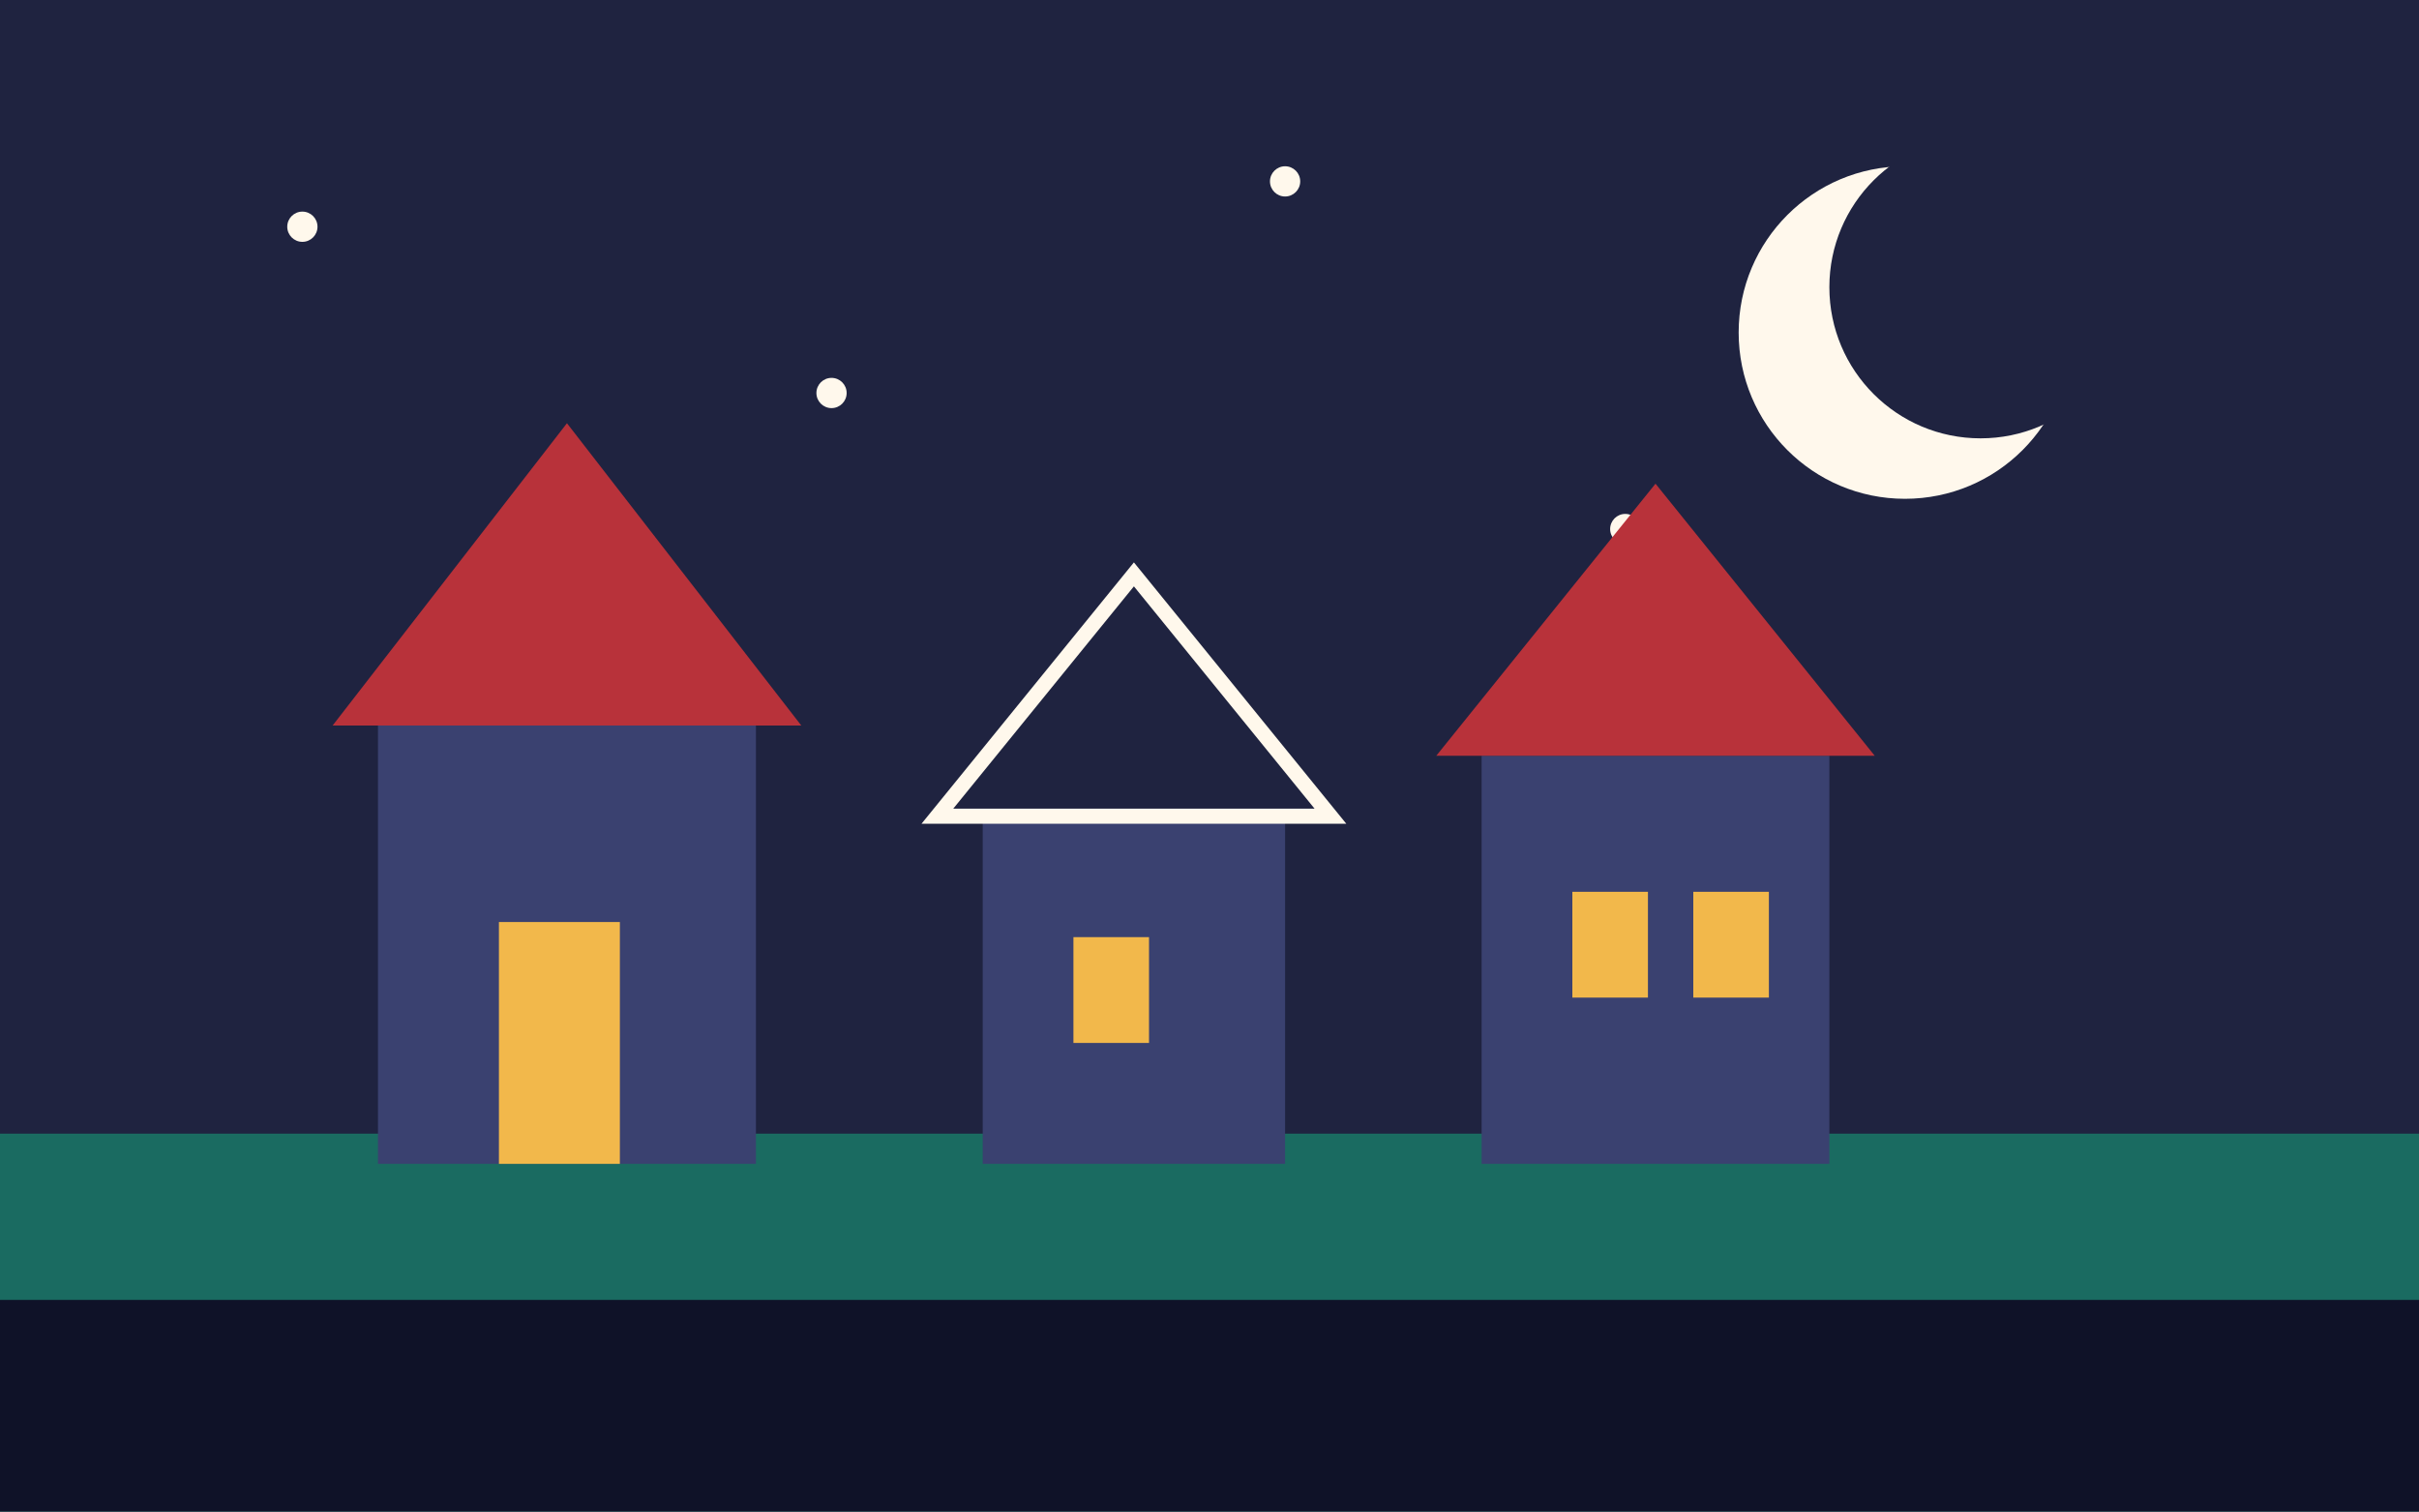
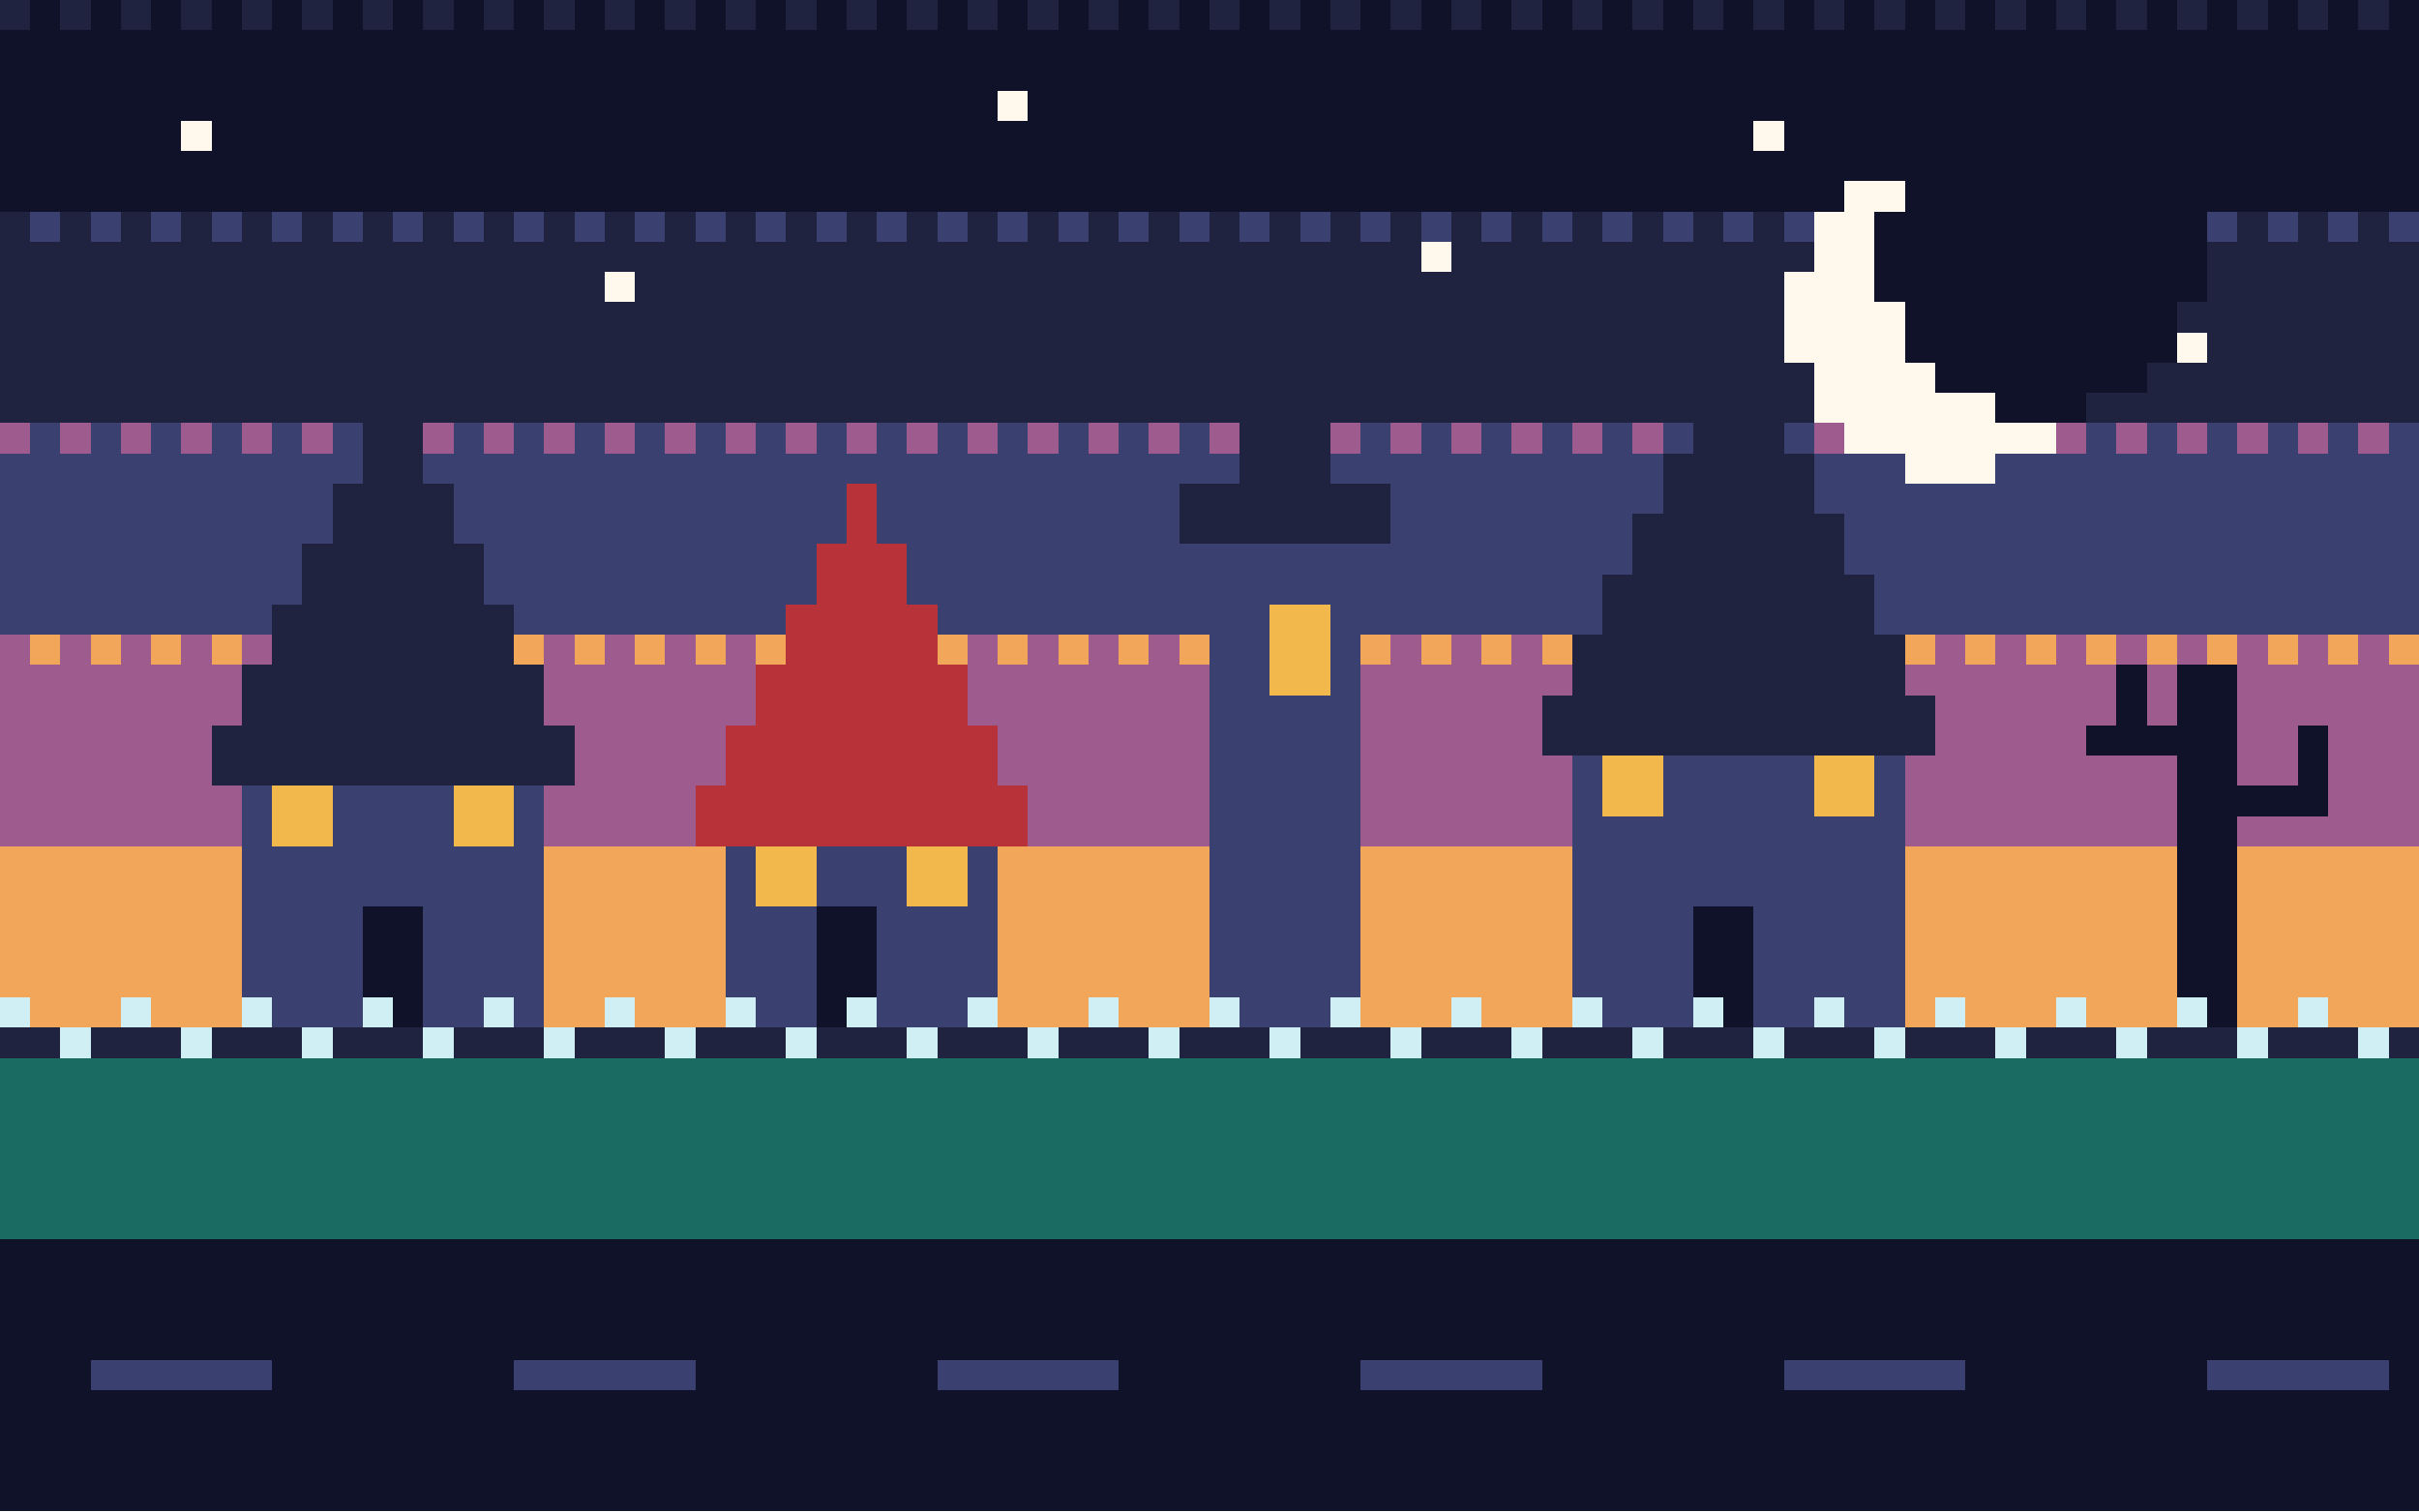
- <svg xmlns="http://www.w3.org/2000/svg" viewBox="0 0 320 200" width="320" height="200" role="img" aria-labelledby="t">
-   <rect width="320" height="200" fill="#1F2340" />
-   <circle cx="252" cy="44" r="22" fill="#FFF8EC" />
-   <circle cx="262" cy="38" r="20" fill="#1F2340" />
+ <svg xmlns="http://www.w3.org/2000/svg" viewBox="0 0 80 50" width="320" height="200" shape-rendering="crispEdges" role="img" aria-labelledby="t">
+   <rect width="80" height="50" fill="#0F1228" />
+   <g fill="#1F2340">
+     <rect x="0" y="0" width="1" height="1" />
+     <rect x="2" y="0" width="1" height="1" />
+     <rect x="4" y="0" width="1" height="1" />
+     <rect x="6" y="0" width="1" height="1" />
+     <rect x="8" y="0" width="1" height="1" />
+     <rect x="10" y="0" width="1" height="1" />
+     <rect x="12" y="0" width="1" height="1" />
+     <rect x="14" y="0" width="1" height="1" />
+     <rect x="16" y="0" width="1" height="1" />
+     <rect x="18" y="0" width="1" height="1" />
+     <rect x="20" y="0" width="1" height="1" />
+     <rect x="22" y="0" width="1" height="1" />
+     <rect x="24" y="0" width="1" height="1" />
+     <rect x="26" y="0" width="1" height="1" />
+     <rect x="28" y="0" width="1" height="1" />
+     <rect x="30" y="0" width="1" height="1" />
+     <rect x="32" y="0" width="1" height="1" />
+     <rect x="34" y="0" width="1" height="1" />
+     <rect x="36" y="0" width="1" height="1" />
+     <rect x="38" y="0" width="1" height="1" />
+     <rect x="40" y="0" width="1" height="1" />
+     <rect x="42" y="0" width="1" height="1" />
+     <rect x="44" y="0" width="1" height="1" />
+     <rect x="46" y="0" width="1" height="1" />
+     <rect x="48" y="0" width="1" height="1" />
+     <rect x="50" y="0" width="1" height="1" />
+     <rect x="52" y="0" width="1" height="1" />
+     <rect x="54" y="0" width="1" height="1" />
+     <rect x="56" y="0" width="1" height="1" />
+     <rect x="58" y="0" width="1" height="1" />
+     <rect x="60" y="0" width="1" height="1" />
+     <rect x="62" y="0" width="1" height="1" />
+     <rect x="64" y="0" width="1" height="1" />
+     <rect x="66" y="0" width="1" height="1" />
+     <rect x="68" y="0" width="1" height="1" />
+     <rect x="70" y="0" width="1" height="1" />
+     <rect x="72" y="0" width="1" height="1" />
+     <rect x="74" y="0" width="1" height="1" />
+     <rect x="76" y="0" width="1" height="1" />
+     <rect x="78" y="0" width="1" height="1" />
+     <rect x="0" y="7" width="1" height="1" />
+     <rect x="2" y="7" width="1" height="1" />
+     <rect x="4" y="7" width="1" height="1" />
+     <rect x="6" y="7" width="1" height="1" />
+     <rect x="8" y="7" width="1" height="1" />
+     <rect x="10" y="7" width="1" height="1" />
+     <rect x="12" y="7" width="1" height="1" />
+     <rect x="14" y="7" width="1" height="1" />
+     <rect x="16" y="7" width="1" height="1" />
+     <rect x="18" y="7" width="1" height="1" />
+     <rect x="20" y="7" width="1" height="1" />
+     <rect x="22" y="7" width="1" height="1" />
+     <rect x="24" y="7" width="1" height="1" />
+     <rect x="26" y="7" width="1" height="1" />
+     <rect x="28" y="7" width="1" height="1" />
+     <rect x="30" y="7" width="1" height="1" />
+     <rect x="32" y="7" width="1" height="1" />
+     <rect x="34" y="7" width="1" height="1" />
+     <rect x="36" y="7" width="1" height="1" />
+     <rect x="38" y="7" width="1" height="1" />
+     <rect x="40" y="7" width="1" height="1" />
+     <rect x="42" y="7" width="1" height="1" />
+     <rect x="44" y="7" width="1" height="1" />
+     <rect x="46" y="7" width="1" height="1" />
+     <rect x="48" y="7" width="1" height="1" />
+     <rect x="50" y="7" width="1" height="1" />
+     <rect x="52" y="7" width="1" height="1" />
+     <rect x="54" y="7" width="1" height="1" />
+     <rect x="56" y="7" width="1" height="1" />
+     <rect x="58" y="7" width="1" height="1" />
+     <rect x="74" y="7" width="1" height="1" />
+     <rect x="76" y="7" width="1" height="1" />
+     <rect x="78" y="7" width="1" height="1" />
+     <rect x="0" y="8" width="47" height="1" />
+     <rect x="48" y="8" width="12" height="1" />
+     <rect x="73" y="8" width="7" height="1" />
+     <rect x="0" y="9" width="20" height="1" />
+     <rect x="21" y="9" width="38" height="1" />
+     <rect x="73" y="9" width="7" height="1" />
+     <rect x="0" y="10" width="59" height="1" />
+     <rect x="72" y="10" width="8" height="1" />
+     <rect x="0" y="11" width="59" height="1" />
+     <rect x="73" y="11" width="7" height="1" />
+     <rect x="0" y="12" width="60" height="1" />
+     <rect x="71" y="12" width="9" height="1" />
+     <rect x="0" y="13" width="60" height="1" />
+     <rect x="69" y="13" width="11" height="1" />
+     <rect x="12" y="14" width="2" height="1" />
+     <rect x="41" y="14" width="3" height="1" />
+     <rect x="56" y="14" width="3" height="1" />
+     <rect x="12" y="15" width="2" height="1" />
+     <rect x="41" y="15" width="3" height="1" />
+     <rect x="55" y="15" width="5" height="1" />
+     <rect x="11" y="16" width="4" height="1" />
+     <rect x="39" y="16" width="7" height="1" />
+     <rect x="55" y="16" width="5" height="1" />
+     <rect x="11" y="17" width="4" height="1" />
+     <rect x="39" y="17" width="7" height="1" />
+     <rect x="54" y="17" width="7" height="1" />
+     <rect x="10" y="18" width="6" height="1" />
+     <rect x="54" y="18" width="7" height="1" />
+     <rect x="10" y="19" width="6" height="1" />
+     <rect x="53" y="19" width="9" height="1" />
+     <rect x="9" y="20" width="8" height="1" />
+     <rect x="53" y="20" width="9" height="1" />
+     <rect x="9" y="21" width="8" height="1" />
+     <rect x="52" y="21" width="11" height="1" />
+     <rect x="8" y="22" width="10" height="1" />
+     <rect x="52" y="22" width="11" height="1" />
+     <rect x="8" y="23" width="10" height="1" />
+     <rect x="51" y="23" width="13" height="1" />
+     <rect x="7" y="24" width="12" height="1" />
+     <rect x="51" y="24" width="13" height="1" />
+     <rect x="7" y="25" width="12" height="1" />
+     <rect x="0" y="34" width="2" height="1" />
+     <rect x="3" y="34" width="3" height="1" />
+     <rect x="7" y="34" width="3" height="1" />
+     <rect x="11" y="34" width="3" height="1" />
+     <rect x="15" y="34" width="3" height="1" />
+     <rect x="19" y="34" width="3" height="1" />
+     <rect x="23" y="34" width="3" height="1" />
+     <rect x="27" y="34" width="3" height="1" />
+     <rect x="31" y="34" width="3" height="1" />
+     <rect x="35" y="34" width="3" height="1" />
+     <rect x="39" y="34" width="3" height="1" />
+     <rect x="43" y="34" width="3" height="1" />
+     <rect x="47" y="34" width="3" height="1" />
+     <rect x="51" y="34" width="3" height="1" />
+     <rect x="55" y="34" width="3" height="1" />
+     <rect x="59" y="34" width="3" height="1" />
+     <rect x="63" y="34" width="3" height="1" />
+     <rect x="67" y="34" width="3" height="1" />
+     <rect x="71" y="34" width="3" height="1" />
+     <rect x="75" y="34" width="3" height="1" />
+     <rect x="79" y="34" width="1" height="1" />
+   </g>
  <g fill="#FFF8EC">
-     <circle cx="40" cy="30" r="2" />
-     <circle cx="110" cy="52" r="2" />
-     <circle cx="170" cy="24" r="2" />
-     <circle cx="215" cy="70" r="2" />
-     <circle cx="80" cy="84" r="2" />
-   </g>
-   <rect y="150" width="320" height="50" fill="#1A6B61" />
-   <g>
-     <rect x="50" y="96" width="50" height="58" fill="#3A4170" />
-     <polygon points="44,96 75,56 106,96" fill="#B8323A" />
-     <rect x="66" y="122" width="16" height="32" fill="#F2B84B" />
-     <rect x="130" y="108" width="40" height="46" fill="#3A4170" />
-     <polygon points="124,108 150,76 176,108" fill="#1F2340" stroke="#FFF8EC" stroke-width="2" />
-     <rect x="142" y="124" width="10" height="14" fill="#F2B84B" />
-     <rect x="196" y="100" width="46" height="54" fill="#3A4170" />
-     <polygon points="190,100 219,64 248,100" fill="#B8323A" />
-     <rect x="208" y="118" width="10" height="14" fill="#F2B84B" />
-     <rect x="224" y="118" width="10" height="14" fill="#F2B84B" />
-   </g>
-   <rect y="172" width="320" height="28" fill="#0F1228" />
+     <rect x="33" y="3" width="1" height="1" />
+     <rect x="6" y="4" width="1" height="1" />
+     <rect x="58" y="4" width="1" height="1" />
+     <rect x="61" y="6" width="2" height="1" />
+     <rect x="60" y="7" width="2" height="1" />
+     <rect x="47" y="8" width="1" height="1" />
+     <rect x="60" y="8" width="2" height="1" />
+     <rect x="20" y="9" width="1" height="1" />
+     <rect x="59" y="9" width="3" height="1" />
+     <rect x="59" y="10" width="4" height="1" />
+     <rect x="59" y="11" width="4" height="1" />
+     <rect x="72" y="11" width="1" height="1" />
+     <rect x="60" y="12" width="4" height="1" />
+     <rect x="60" y="13" width="6" height="1" />
+     <rect x="61" y="14" width="7" height="1" />
+     <rect x="63" y="15" width="3" height="1" />
+   </g>
+   <g fill="#3A4170">
+     <rect x="1" y="7" width="1" height="1" />
+     <rect x="3" y="7" width="1" height="1" />
+     <rect x="5" y="7" width="1" height="1" />
+     <rect x="7" y="7" width="1" height="1" />
+     <rect x="9" y="7" width="1" height="1" />
+     <rect x="11" y="7" width="1" height="1" />
+     <rect x="13" y="7" width="1" height="1" />
+     <rect x="15" y="7" width="1" height="1" />
+     <rect x="17" y="7" width="1" height="1" />
+     <rect x="19" y="7" width="1" height="1" />
+     <rect x="21" y="7" width="1" height="1" />
+     <rect x="23" y="7" width="1" height="1" />
+     <rect x="25" y="7" width="1" height="1" />
+     <rect x="27" y="7" width="1" height="1" />
+     <rect x="29" y="7" width="1" height="1" />
+     <rect x="31" y="7" width="1" height="1" />
+     <rect x="33" y="7" width="1" height="1" />
+     <rect x="35" y="7" width="1" height="1" />
+     <rect x="37" y="7" width="1" height="1" />
+     <rect x="39" y="7" width="1" height="1" />
+     <rect x="41" y="7" width="1" height="1" />
+     <rect x="43" y="7" width="1" height="1" />
+     <rect x="45" y="7" width="1" height="1" />
+     <rect x="47" y="7" width="1" height="1" />
+     <rect x="49" y="7" width="1" height="1" />
+     <rect x="51" y="7" width="1" height="1" />
+     <rect x="53" y="7" width="1" height="1" />
+     <rect x="55" y="7" width="1" height="1" />
+     <rect x="57" y="7" width="1" height="1" />
+     <rect x="59" y="7" width="1" height="1" />
+     <rect x="73" y="7" width="1" height="1" />
+     <rect x="75" y="7" width="1" height="1" />
+     <rect x="77" y="7" width="1" height="1" />
+     <rect x="79" y="7" width="1" height="1" />
+     <rect x="1" y="14" width="1" height="1" />
+     <rect x="3" y="14" width="1" height="1" />
+     <rect x="5" y="14" width="1" height="1" />
+     <rect x="7" y="14" width="1" height="1" />
+     <rect x="9" y="14" width="1" height="1" />
+     <rect x="11" y="14" width="1" height="1" />
+     <rect x="15" y="14" width="1" height="1" />
+     <rect x="17" y="14" width="1" height="1" />
+     <rect x="19" y="14" width="1" height="1" />
+     <rect x="21" y="14" width="1" height="1" />
+     <rect x="23" y="14" width="1" height="1" />
+     <rect x="25" y="14" width="1" height="1" />
+     <rect x="27" y="14" width="1" height="1" />
+     <rect x="29" y="14" width="1" height="1" />
+     <rect x="31" y="14" width="1" height="1" />
+     <rect x="33" y="14" width="1" height="1" />
+     <rect x="35" y="14" width="1" height="1" />
+     <rect x="37" y="14" width="1" height="1" />
+     <rect x="39" y="14" width="1" height="1" />
+     <rect x="45" y="14" width="1" height="1" />
+     <rect x="47" y="14" width="1" height="1" />
+     <rect x="49" y="14" width="1" height="1" />
+     <rect x="51" y="14" width="1" height="1" />
+     <rect x="53" y="14" width="1" height="1" />
+     <rect x="55" y="14" width="1" height="1" />
+     <rect x="59" y="14" width="1" height="1" />
+     <rect x="69" y="14" width="1" height="1" />
+     <rect x="71" y="14" width="1" height="1" />
+     <rect x="73" y="14" width="1" height="1" />
+     <rect x="75" y="14" width="1" height="1" />
+     <rect x="77" y="14" width="1" height="1" />
+     <rect x="79" y="14" width="1" height="1" />
+     <rect x="0" y="15" width="12" height="1" />
+     <rect x="14" y="15" width="27" height="1" />
+     <rect x="44" y="15" width="11" height="1" />
+     <rect x="60" y="15" width="3" height="1" />
+     <rect x="66" y="15" width="14" height="1" />
+     <rect x="0" y="16" width="11" height="1" />
+     <rect x="15" y="16" width="13" height="1" />
+     <rect x="29" y="16" width="10" height="1" />
+     <rect x="46" y="16" width="9" height="1" />
+     <rect x="60" y="16" width="20" height="1" />
+     <rect x="0" y="17" width="11" height="1" />
+     <rect x="15" y="17" width="13" height="1" />
+     <rect x="29" y="17" width="10" height="1" />
+     <rect x="46" y="17" width="8" height="1" />
+     <rect x="61" y="17" width="19" height="1" />
+     <rect x="0" y="18" width="10" height="1" />
+     <rect x="16" y="18" width="11" height="1" />
+     <rect x="30" y="18" width="24" height="1" />
+     <rect x="61" y="18" width="19" height="1" />
+     <rect x="0" y="19" width="10" height="1" />
+     <rect x="16" y="19" width="11" height="1" />
+     <rect x="30" y="19" width="23" height="1" />
+     <rect x="62" y="19" width="18" height="1" />
+     <rect x="0" y="20" width="9" height="1" />
+     <rect x="17" y="20" width="9" height="1" />
+     <rect x="31" y="20" width="11" height="1" />
+     <rect x="44" y="20" width="9" height="1" />
+     <rect x="62" y="20" width="18" height="1" />
+     <rect x="40" y="21" width="2" height="1" />
+     <rect x="44" y="21" width="1" height="1" />
+     <rect x="40" y="22" width="2" height="1" />
+     <rect x="44" y="22" width="1" height="1" />
+     <rect x="40" y="23" width="5" height="1" />
+     <rect x="40" y="24" width="5" height="1" />
+     <rect x="40" y="25" width="5" height="1" />
+     <rect x="52" y="25" width="1" height="1" />
+     <rect x="55" y="25" width="5" height="1" />
+     <rect x="62" y="25" width="1" height="1" />
+     <rect x="8" y="26" width="1" height="1" />
+     <rect x="11" y="26" width="4" height="1" />
+     <rect x="17" y="26" width="1" height="1" />
+     <rect x="40" y="26" width="5" height="1" />
+     <rect x="52" y="26" width="1" height="1" />
+     <rect x="55" y="26" width="5" height="1" />
+     <rect x="62" y="26" width="1" height="1" />
+     <rect x="8" y="27" width="1" height="1" />
+     <rect x="11" y="27" width="4" height="1" />
+     <rect x="17" y="27" width="1" height="1" />
+     <rect x="40" y="27" width="5" height="1" />
+     <rect x="52" y="27" width="11" height="1" />
+     <rect x="8" y="28" width="10" height="1" />
+     <rect x="24" y="28" width="1" height="1" />
+     <rect x="27" y="28" width="3" height="1" />
+     <rect x="32" y="28" width="1" height="1" />
+     <rect x="40" y="28" width="5" height="1" />
+     <rect x="52" y="28" width="11" height="1" />
+     <rect x="8" y="29" width="10" height="1" />
+     <rect x="24" y="29" width="1" height="1" />
+     <rect x="27" y="29" width="3" height="1" />
+     <rect x="32" y="29" width="1" height="1" />
+     <rect x="40" y="29" width="5" height="1" />
+     <rect x="52" y="29" width="11" height="1" />
+     <rect x="8" y="30" width="4" height="1" />
+     <rect x="14" y="30" width="4" height="1" />
+     <rect x="24" y="30" width="3" height="1" />
+     <rect x="29" y="30" width="4" height="1" />
+     <rect x="40" y="30" width="5" height="1" />
+     <rect x="52" y="30" width="4" height="1" />
+     <rect x="58" y="30" width="5" height="1" />
+     <rect x="8" y="31" width="4" height="1" />
+     <rect x="14" y="31" width="4" height="1" />
+     <rect x="24" y="31" width="3" height="1" />
+     <rect x="29" y="31" width="4" height="1" />
+     <rect x="40" y="31" width="5" height="1" />
+     <rect x="52" y="31" width="4" height="1" />
+     <rect x="58" y="31" width="5" height="1" />
+     <rect x="8" y="32" width="4" height="1" />
+     <rect x="14" y="32" width="4" height="1" />
+     <rect x="24" y="32" width="3" height="1" />
+     <rect x="29" y="32" width="4" height="1" />
+     <rect x="40" y="32" width="5" height="1" />
+     <rect x="52" y="32" width="4" height="1" />
+     <rect x="58" y="32" width="5" height="1" />
+     <rect x="9" y="33" width="3" height="1" />
+     <rect x="14" y="33" width="2" height="1" />
+     <rect x="17" y="33" width="1" height="1" />
+     <rect x="25" y="33" width="2" height="1" />
+     <rect x="29" y="33" width="3" height="1" />
+     <rect x="41" y="33" width="3" height="1" />
+     <rect x="53" y="33" width="3" height="1" />
+     <rect x="58" y="33" width="2" height="1" />
+     <rect x="61" y="33" width="2" height="1" />
+     <rect x="3" y="45" width="6" height="1" />
+     <rect x="17" y="45" width="6" height="1" />
+     <rect x="31" y="45" width="6" height="1" />
+     <rect x="45" y="45" width="6" height="1" />
+     <rect x="59" y="45" width="6" height="1" />
+     <rect x="73" y="45" width="6" height="1" />
+   </g>
+   <g fill="#9E5C8E">
+     <rect x="0" y="14" width="1" height="1" />
+     <rect x="2" y="14" width="1" height="1" />
+     <rect x="4" y="14" width="1" height="1" />
+     <rect x="6" y="14" width="1" height="1" />
+     <rect x="8" y="14" width="1" height="1" />
+     <rect x="10" y="14" width="1" height="1" />
+     <rect x="14" y="14" width="1" height="1" />
+     <rect x="16" y="14" width="1" height="1" />
+     <rect x="18" y="14" width="1" height="1" />
+     <rect x="20" y="14" width="1" height="1" />
+     <rect x="22" y="14" width="1" height="1" />
+     <rect x="24" y="14" width="1" height="1" />
+     <rect x="26" y="14" width="1" height="1" />
+     <rect x="28" y="14" width="1" height="1" />
+     <rect x="30" y="14" width="1" height="1" />
+     <rect x="32" y="14" width="1" height="1" />
+     <rect x="34" y="14" width="1" height="1" />
+     <rect x="36" y="14" width="1" height="1" />
+     <rect x="38" y="14" width="1" height="1" />
+     <rect x="40" y="14" width="1" height="1" />
+     <rect x="44" y="14" width="1" height="1" />
+     <rect x="46" y="14" width="1" height="1" />
+     <rect x="48" y="14" width="1" height="1" />
+     <rect x="50" y="14" width="1" height="1" />
+     <rect x="52" y="14" width="1" height="1" />
+     <rect x="54" y="14" width="1" height="1" />
+     <rect x="60" y="14" width="1" height="1" />
+     <rect x="68" y="14" width="1" height="1" />
+     <rect x="70" y="14" width="1" height="1" />
+     <rect x="72" y="14" width="1" height="1" />
+     <rect x="74" y="14" width="1" height="1" />
+     <rect x="76" y="14" width="1" height="1" />
+     <rect x="78" y="14" width="1" height="1" />
+     <rect x="0" y="21" width="1" height="1" />
+     <rect x="2" y="21" width="1" height="1" />
+     <rect x="4" y="21" width="1" height="1" />
+     <rect x="6" y="21" width="1" height="1" />
+     <rect x="8" y="21" width="1" height="1" />
+     <rect x="18" y="21" width="1" height="1" />
+     <rect x="20" y="21" width="1" height="1" />
+     <rect x="22" y="21" width="1" height="1" />
+     <rect x="24" y="21" width="1" height="1" />
+     <rect x="32" y="21" width="1" height="1" />
+     <rect x="34" y="21" width="1" height="1" />
+     <rect x="36" y="21" width="1" height="1" />
+     <rect x="38" y="21" width="1" height="1" />
+     <rect x="46" y="21" width="1" height="1" />
+     <rect x="48" y="21" width="1" height="1" />
+     <rect x="50" y="21" width="1" height="1" />
+     <rect x="64" y="21" width="1" height="1" />
+     <rect x="66" y="21" width="1" height="1" />
+     <rect x="68" y="21" width="1" height="1" />
+     <rect x="70" y="21" width="1" height="1" />
+     <rect x="72" y="21" width="1" height="1" />
+     <rect x="74" y="21" width="1" height="1" />
+     <rect x="76" y="21" width="1" height="1" />
+     <rect x="78" y="21" width="1" height="1" />
+     <rect x="0" y="22" width="8" height="1" />
+     <rect x="18" y="22" width="7" height="1" />
+     <rect x="32" y="22" width="8" height="1" />
+     <rect x="45" y="22" width="7" height="1" />
+     <rect x="63" y="22" width="7" height="1" />
+     <rect x="71" y="22" width="1" height="1" />
+     <rect x="74" y="22" width="6" height="1" />
+     <rect x="0" y="23" width="8" height="1" />
+     <rect x="18" y="23" width="7" height="1" />
+     <rect x="32" y="23" width="8" height="1" />
+     <rect x="45" y="23" width="6" height="1" />
+     <rect x="64" y="23" width="6" height="1" />
+     <rect x="71" y="23" width="1" height="1" />
+     <rect x="74" y="23" width="6" height="1" />
+     <rect x="0" y="24" width="7" height="1" />
+     <rect x="19" y="24" width="5" height="1" />
+     <rect x="33" y="24" width="7" height="1" />
+     <rect x="45" y="24" width="6" height="1" />
+     <rect x="64" y="24" width="5" height="1" />
+     <rect x="74" y="24" width="2" height="1" />
+     <rect x="77" y="24" width="3" height="1" />
+     <rect x="0" y="25" width="7" height="1" />
+     <rect x="19" y="25" width="5" height="1" />
+     <rect x="33" y="25" width="7" height="1" />
+     <rect x="45" y="25" width="7" height="1" />
+     <rect x="63" y="25" width="9" height="1" />
+     <rect x="74" y="25" width="2" height="1" />
+     <rect x="77" y="25" width="3" height="1" />
+     <rect x="0" y="26" width="8" height="1" />
+     <rect x="18" y="26" width="5" height="1" />
+     <rect x="34" y="26" width="6" height="1" />
+     <rect x="45" y="26" width="7" height="1" />
+     <rect x="63" y="26" width="9" height="1" />
+     <rect x="77" y="26" width="3" height="1" />
+     <rect x="0" y="27" width="8" height="1" />
+     <rect x="18" y="27" width="5" height="1" />
+     <rect x="34" y="27" width="6" height="1" />
+     <rect x="45" y="27" width="7" height="1" />
+     <rect x="63" y="27" width="9" height="1" />
+     <rect x="74" y="27" width="6" height="1" />
+   </g>
+   <g fill="#B8323A">
+     <rect x="28" y="16" width="1" height="1" />
+     <rect x="28" y="17" width="1" height="1" />
+     <rect x="27" y="18" width="3" height="1" />
+     <rect x="27" y="19" width="3" height="1" />
+     <rect x="26" y="20" width="5" height="1" />
+     <rect x="26" y="21" width="5" height="1" />
+     <rect x="25" y="22" width="7" height="1" />
+     <rect x="25" y="23" width="7" height="1" />
+     <rect x="24" y="24" width="9" height="1" />
+     <rect x="24" y="25" width="9" height="1" />
+     <rect x="23" y="26" width="11" height="1" />
+     <rect x="23" y="27" width="11" height="1" />
+   </g>
+   <g fill="#F2B84B">
+     <rect x="42" y="20" width="2" height="1" />
+     <rect x="42" y="21" width="2" height="1" />
+     <rect x="42" y="22" width="2" height="1" />
+     <rect x="53" y="25" width="2" height="1" />
+     <rect x="60" y="25" width="2" height="1" />
+     <rect x="9" y="26" width="2" height="1" />
+     <rect x="15" y="26" width="2" height="1" />
+     <rect x="53" y="26" width="2" height="1" />
+     <rect x="60" y="26" width="2" height="1" />
+     <rect x="9" y="27" width="2" height="1" />
+     <rect x="15" y="27" width="2" height="1" />
+     <rect x="25" y="28" width="2" height="1" />
+     <rect x="30" y="28" width="2" height="1" />
+     <rect x="25" y="29" width="2" height="1" />
+     <rect x="30" y="29" width="2" height="1" />
+   </g>
+   <g fill="#F2A65A">
+     <rect x="1" y="21" width="1" height="1" />
+     <rect x="3" y="21" width="1" height="1" />
+     <rect x="5" y="21" width="1" height="1" />
+     <rect x="7" y="21" width="1" height="1" />
+     <rect x="17" y="21" width="1" height="1" />
+     <rect x="19" y="21" width="1" height="1" />
+     <rect x="21" y="21" width="1" height="1" />
+     <rect x="23" y="21" width="1" height="1" />
+     <rect x="25" y="21" width="1" height="1" />
+     <rect x="31" y="21" width="1" height="1" />
+     <rect x="33" y="21" width="1" height="1" />
+     <rect x="35" y="21" width="1" height="1" />
+     <rect x="37" y="21" width="1" height="1" />
+     <rect x="39" y="21" width="1" height="1" />
+     <rect x="45" y="21" width="1" height="1" />
+     <rect x="47" y="21" width="1" height="1" />
+     <rect x="49" y="21" width="1" height="1" />
+     <rect x="51" y="21" width="1" height="1" />
+     <rect x="63" y="21" width="1" height="1" />
+     <rect x="65" y="21" width="1" height="1" />
+     <rect x="67" y="21" width="1" height="1" />
+     <rect x="69" y="21" width="1" height="1" />
+     <rect x="71" y="21" width="1" height="1" />
+     <rect x="73" y="21" width="1" height="1" />
+     <rect x="75" y="21" width="1" height="1" />
+     <rect x="77" y="21" width="1" height="1" />
+     <rect x="79" y="21" width="1" height="1" />
+     <rect x="0" y="28" width="8" height="1" />
+     <rect x="18" y="28" width="6" height="1" />
+     <rect x="33" y="28" width="7" height="1" />
+     <rect x="45" y="28" width="7" height="1" />
+     <rect x="63" y="28" width="9" height="1" />
+     <rect x="74" y="28" width="6" height="1" />
+     <rect x="0" y="29" width="8" height="1" />
+     <rect x="18" y="29" width="6" height="1" />
+     <rect x="33" y="29" width="7" height="1" />
+     <rect x="45" y="29" width="7" height="1" />
+     <rect x="63" y="29" width="9" height="1" />
+     <rect x="74" y="29" width="6" height="1" />
+     <rect x="0" y="30" width="8" height="1" />
+     <rect x="18" y="30" width="6" height="1" />
+     <rect x="33" y="30" width="7" height="1" />
+     <rect x="45" y="30" width="7" height="1" />
+     <rect x="63" y="30" width="9" height="1" />
+     <rect x="74" y="30" width="6" height="1" />
+     <rect x="0" y="31" width="8" height="1" />
+     <rect x="18" y="31" width="6" height="1" />
+     <rect x="33" y="31" width="7" height="1" />
+     <rect x="45" y="31" width="7" height="1" />
+     <rect x="63" y="31" width="9" height="1" />
+     <rect x="74" y="31" width="6" height="1" />
+     <rect x="0" y="32" width="8" height="1" />
+     <rect x="18" y="32" width="6" height="1" />
+     <rect x="33" y="32" width="7" height="1" />
+     <rect x="45" y="32" width="7" height="1" />
+     <rect x="63" y="32" width="9" height="1" />
+     <rect x="74" y="32" width="6" height="1" />
+     <rect x="1" y="33" width="3" height="1" />
+     <rect x="5" y="33" width="3" height="1" />
+     <rect x="18" y="33" width="2" height="1" />
+     <rect x="21" y="33" width="3" height="1" />
+     <rect x="33" y="33" width="3" height="1" />
+     <rect x="37" y="33" width="3" height="1" />
+     <rect x="45" y="33" width="3" height="1" />
+     <rect x="49" y="33" width="3" height="1" />
+     <rect x="63" y="33" width="1" height="1" />
+     <rect x="65" y="33" width="3" height="1" />
+     <rect x="69" y="33" width="3" height="1" />
+     <rect x="74" y="33" width="2" height="1" />
+     <rect x="77" y="33" width="3" height="1" />
+   </g>
+   <g fill="#CFEFF5">
+     <rect x="0" y="33" width="1" height="1" />
+     <rect x="4" y="33" width="1" height="1" />
+     <rect x="8" y="33" width="1" height="1" />
+     <rect x="12" y="33" width="1" height="1" />
+     <rect x="16" y="33" width="1" height="1" />
+     <rect x="20" y="33" width="1" height="1" />
+     <rect x="24" y="33" width="1" height="1" />
+     <rect x="28" y="33" width="1" height="1" />
+     <rect x="32" y="33" width="1" height="1" />
+     <rect x="36" y="33" width="1" height="1" />
+     <rect x="40" y="33" width="1" height="1" />
+     <rect x="44" y="33" width="1" height="1" />
+     <rect x="48" y="33" width="1" height="1" />
+     <rect x="52" y="33" width="1" height="1" />
+     <rect x="56" y="33" width="1" height="1" />
+     <rect x="60" y="33" width="1" height="1" />
+     <rect x="64" y="33" width="1" height="1" />
+     <rect x="68" y="33" width="1" height="1" />
+     <rect x="72" y="33" width="1" height="1" />
+     <rect x="76" y="33" width="1" height="1" />
+     <rect x="2" y="34" width="1" height="1" />
+     <rect x="6" y="34" width="1" height="1" />
+     <rect x="10" y="34" width="1" height="1" />
+     <rect x="14" y="34" width="1" height="1" />
+     <rect x="18" y="34" width="1" height="1" />
+     <rect x="22" y="34" width="1" height="1" />
+     <rect x="26" y="34" width="1" height="1" />
+     <rect x="30" y="34" width="1" height="1" />
+     <rect x="34" y="34" width="1" height="1" />
+     <rect x="38" y="34" width="1" height="1" />
+     <rect x="42" y="34" width="1" height="1" />
+     <rect x="46" y="34" width="1" height="1" />
+     <rect x="50" y="34" width="1" height="1" />
+     <rect x="54" y="34" width="1" height="1" />
+     <rect x="58" y="34" width="1" height="1" />
+     <rect x="62" y="34" width="1" height="1" />
+     <rect x="66" y="34" width="1" height="1" />
+     <rect x="70" y="34" width="1" height="1" />
+     <rect x="74" y="34" width="1" height="1" />
+     <rect x="78" y="34" width="1" height="1" />
+   </g>
+   <g fill="#1A6B61">
+     <rect x="0" y="35" width="80" height="1" />
+     <rect x="0" y="36" width="80" height="1" />
+     <rect x="0" y="37" width="80" height="1" />
+     <rect x="0" y="38" width="80" height="1" />
+     <rect x="0" y="39" width="80" height="1" />
+     <rect x="0" y="40" width="80" height="1" />
+   </g>
</svg>
